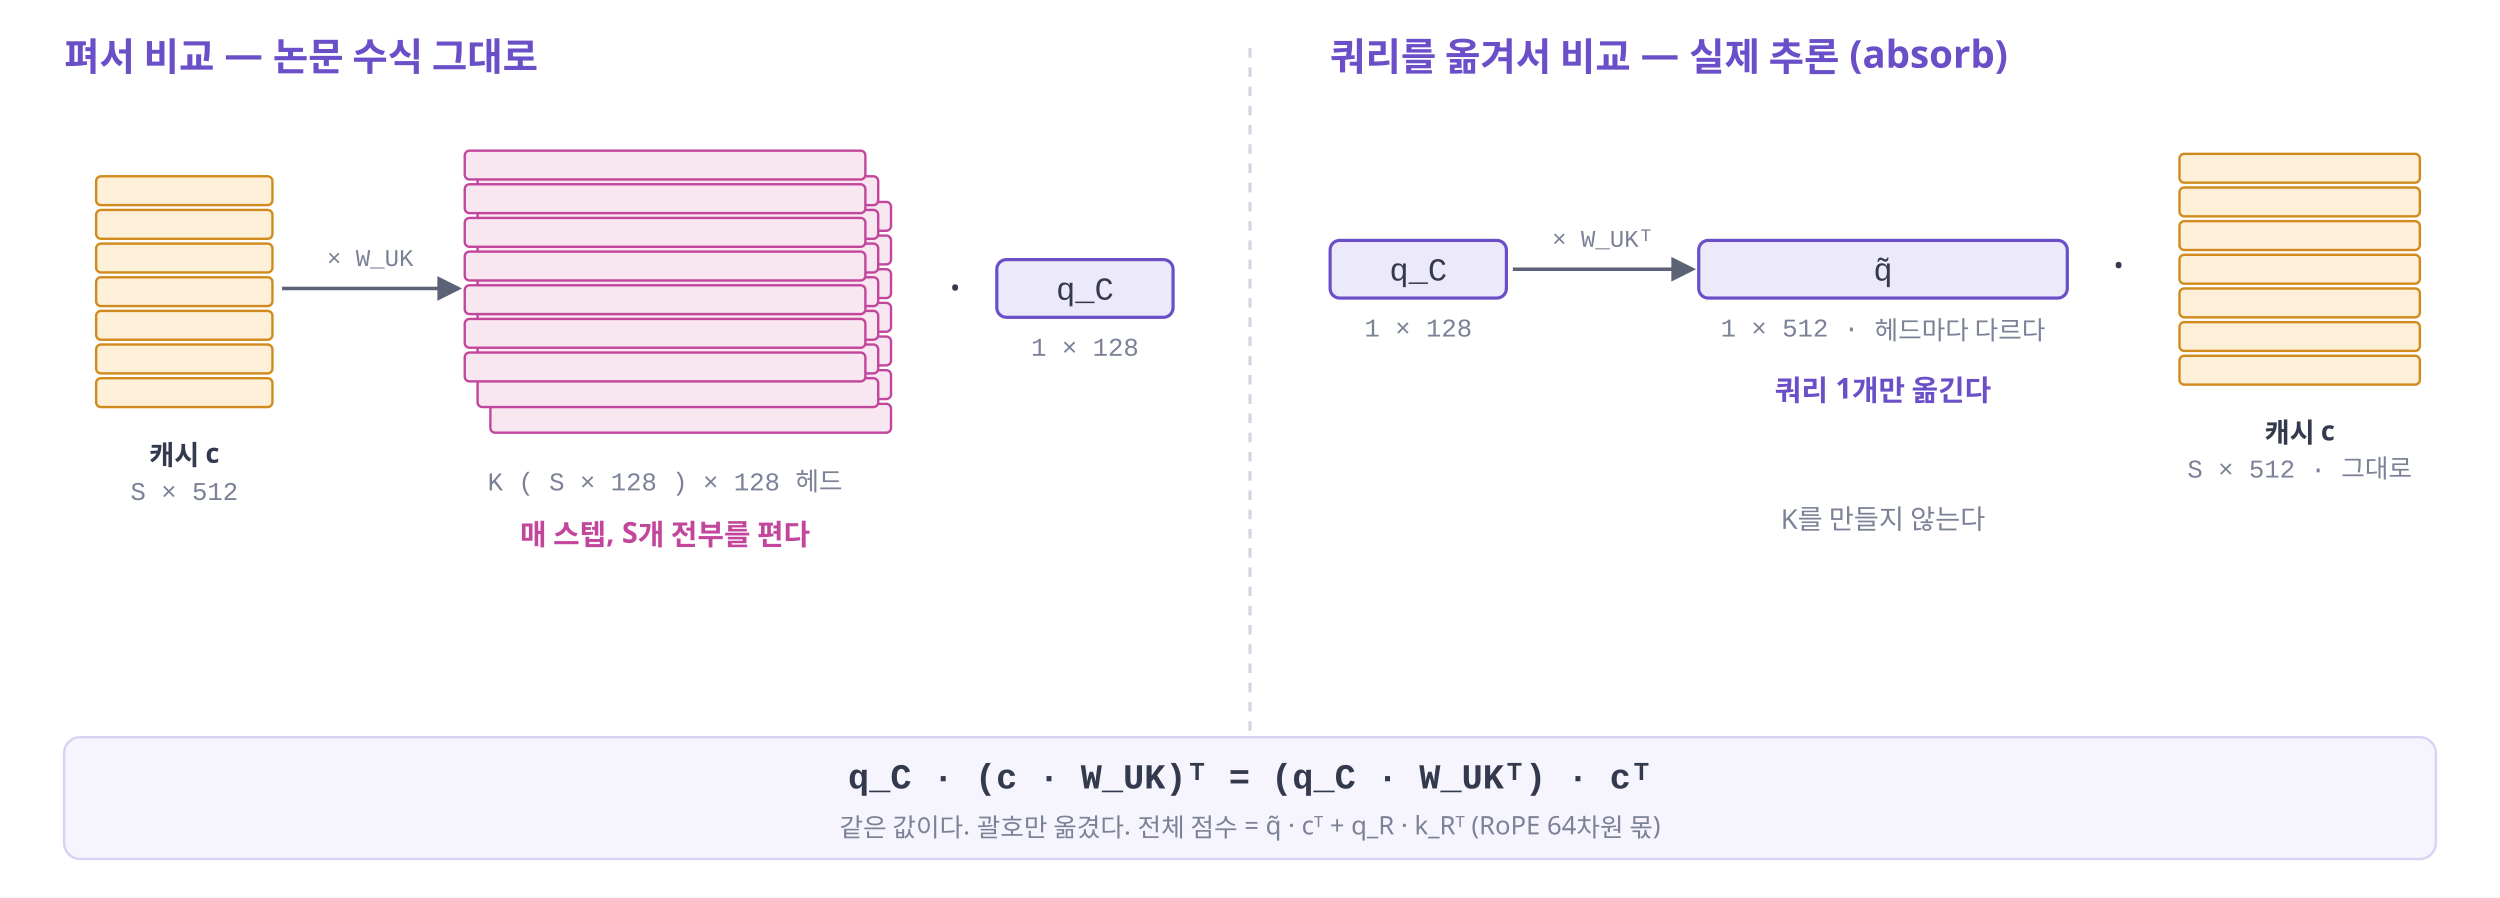
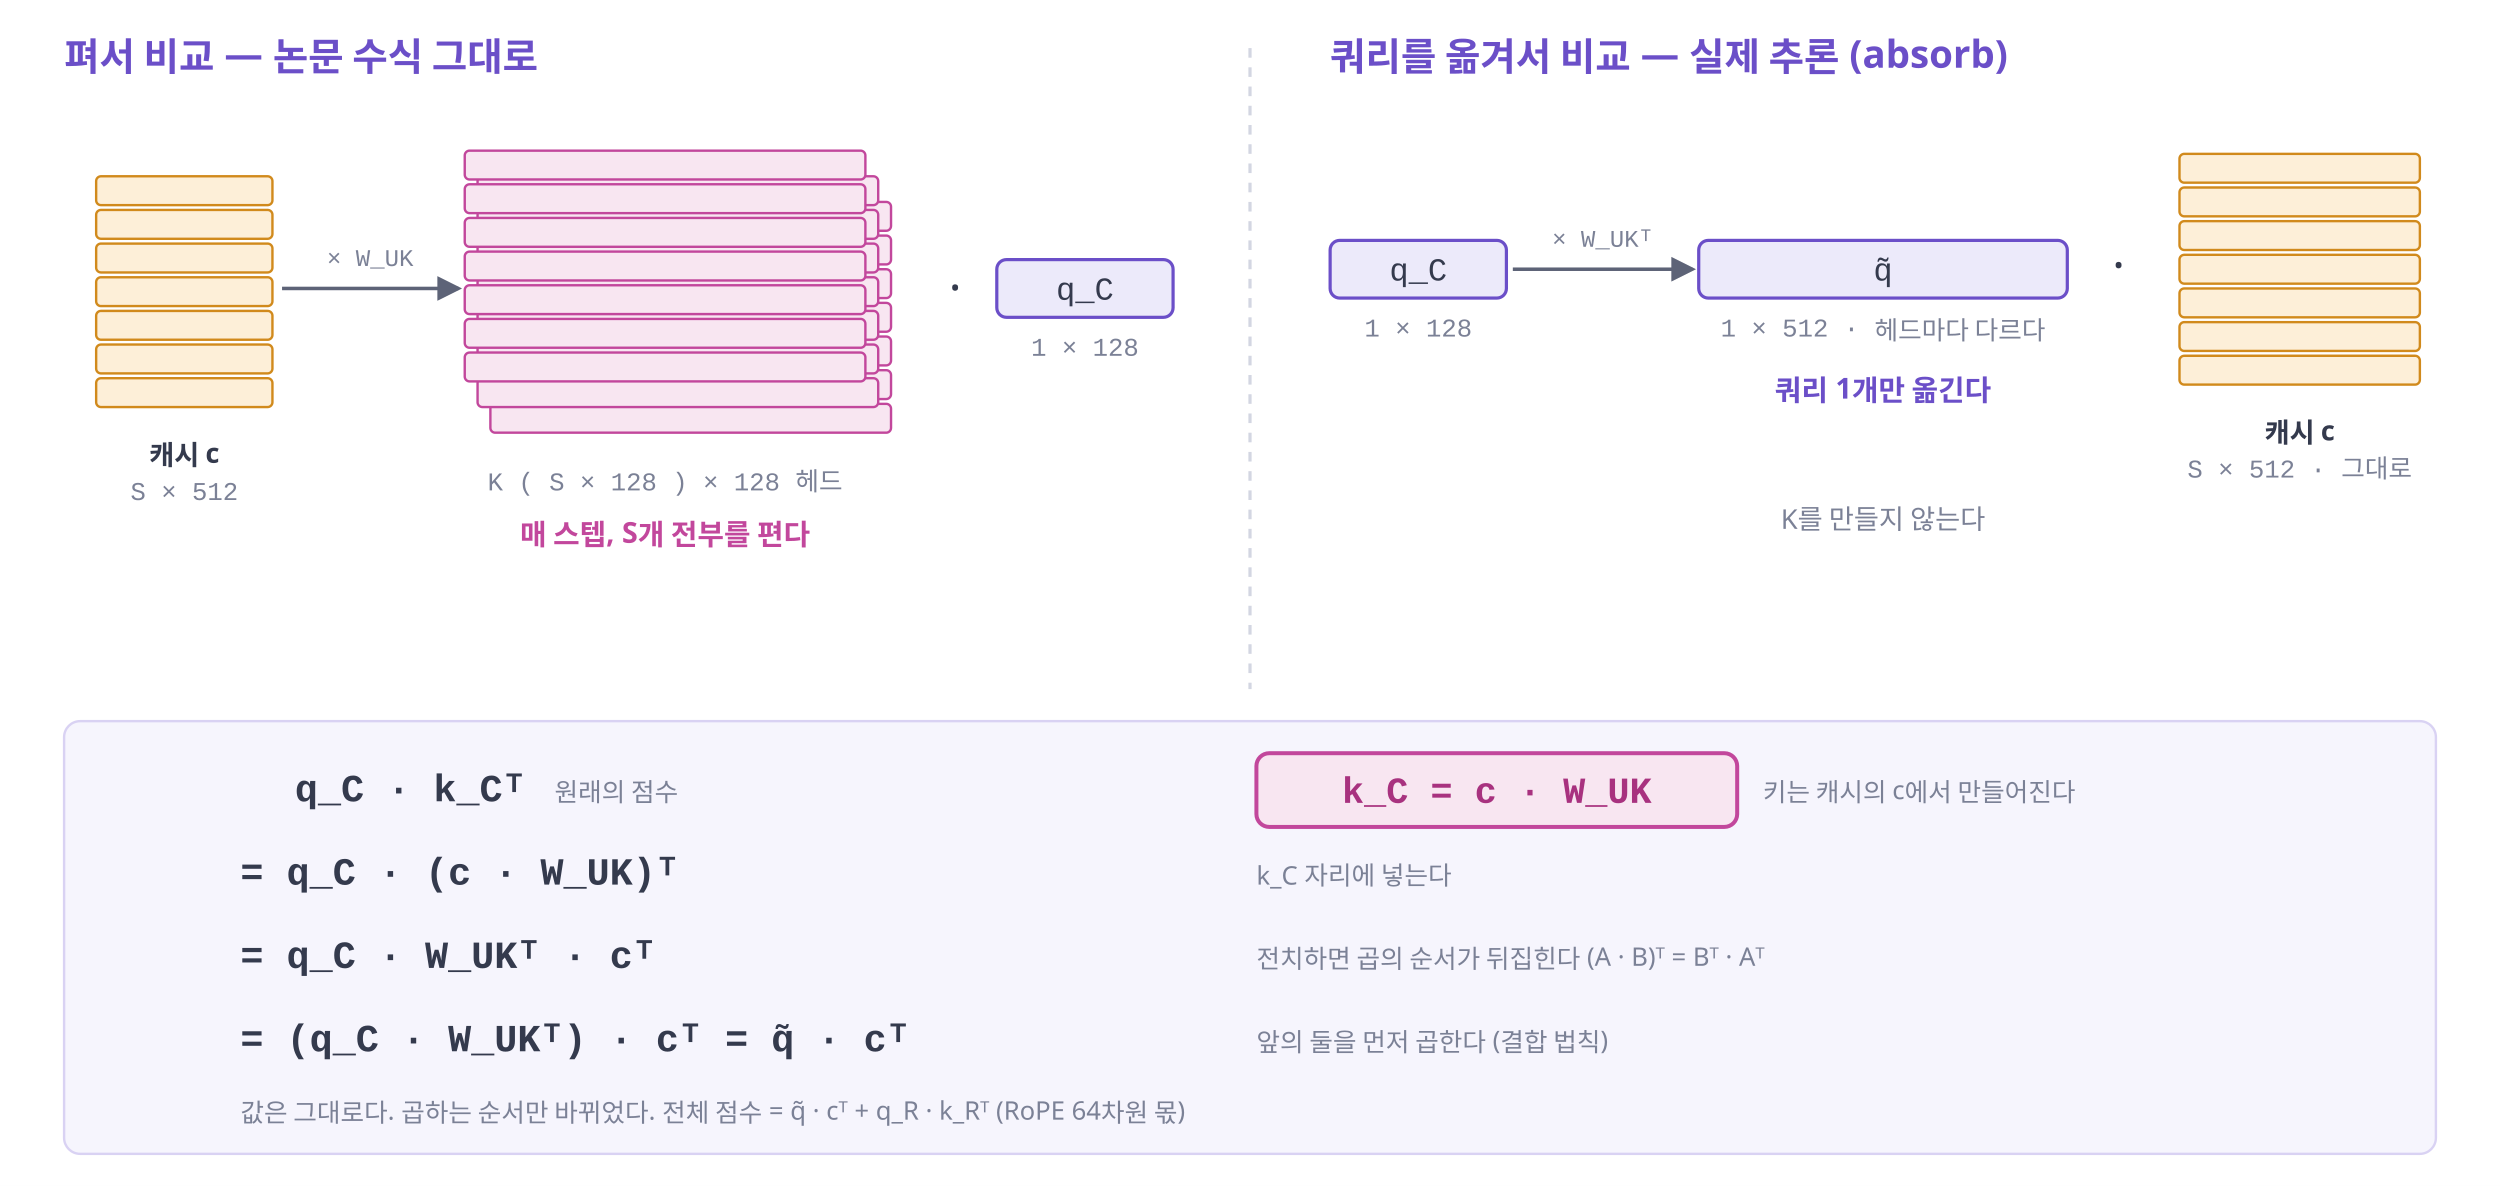
- <svg xmlns="http://www.w3.org/2000/svg" viewBox="0 0 1560 560" width="1560" height="560">
+ <svg xmlns="http://www.w3.org/2000/svg" viewBox="0 0 1560 740" width="1560" height="740">
  <defs>
    <marker id="ah" viewBox="0 0 10 10" refX="8.5" refY="5" markerWidth="7" markerHeight="7" orient="auto-start-reverse">
      <path d="M0,0 L10,5 L0,10 z" fill="#5d6377" />
    </marker>
  </defs>
  <rect width="100%" height="100%" fill="#ffffff" />
  <text x="40" y="44" font-family="'Noto Sans KR','Malgun Gothic',sans-serif" font-size="24" text-anchor="start" font-weight="700" fill="#6b4fc8">펴서 비교 — 논문 수식 그대로</text>
  <rect x="60" y="110" width="110" height="18" rx="3" fill="#fdefd8" stroke="#d18a1c" stroke-width="1.5" />
  <rect x="60" y="131" width="110" height="18" rx="3" fill="#fdefd8" stroke="#d18a1c" stroke-width="1.5" />
  <rect x="60" y="152" width="110" height="18" rx="3" fill="#fdefd8" stroke="#d18a1c" stroke-width="1.5" />
  <rect x="60" y="173" width="110" height="18" rx="3" fill="#fdefd8" stroke="#d18a1c" stroke-width="1.5" />
  <rect x="60" y="194" width="110" height="18" rx="3" fill="#fdefd8" stroke="#d18a1c" stroke-width="1.5" />
  <rect x="60" y="215" width="110" height="18" rx="3" fill="#fdefd8" stroke="#d18a1c" stroke-width="1.5" />
  <rect x="60" y="236" width="110" height="18" rx="3" fill="#fdefd8" stroke="#d18a1c" stroke-width="1.5" />
  <text x="115" y="290" font-family="'Noto Sans KR','Malgun Gothic',sans-serif" font-size="17" text-anchor="middle" font-weight="600" fill="#343a4d">캐시 c</text>
  <text x="115" y="312" font-family="Consolas,'Courier New',monospace" font-size="16" text-anchor="middle" font-weight="400" fill="#7b8196">S × 512</text>
  <line x1="176" y1="180" x2="286" y2="180" stroke="#5d6377" stroke-width="2.2" marker-end="url(#ah)" />
  <text x="231" y="166" font-family="Consolas,'Courier New',monospace" font-size="15" text-anchor="middle" font-weight="400" fill="#7b8196">× W_UK</text>
  <rect x="306" y="126" width="250" height="18" rx="3" fill="#f8e6f1" stroke="#c2479c" stroke-width="1.5" />
  <rect x="306" y="147" width="250" height="18" rx="3" fill="#f8e6f1" stroke="#c2479c" stroke-width="1.5" />
  <rect x="306" y="168" width="250" height="18" rx="3" fill="#f8e6f1" stroke="#c2479c" stroke-width="1.5" />
  <rect x="306" y="189" width="250" height="18" rx="3" fill="#f8e6f1" stroke="#c2479c" stroke-width="1.5" />
  <rect x="306" y="210" width="250" height="18" rx="3" fill="#f8e6f1" stroke="#c2479c" stroke-width="1.5" />
  <rect x="306" y="231" width="250" height="18" rx="3" fill="#f8e6f1" stroke="#c2479c" stroke-width="1.5" />
  <rect x="306" y="252" width="250" height="18" rx="3" fill="#f8e6f1" stroke="#c2479c" stroke-width="1.5" />
  <rect x="298" y="110" width="250" height="18" rx="3" fill="#f8e6f1" stroke="#c2479c" stroke-width="1.5" />
  <rect x="298" y="131" width="250" height="18" rx="3" fill="#f8e6f1" stroke="#c2479c" stroke-width="1.5" />
  <rect x="298" y="152" width="250" height="18" rx="3" fill="#f8e6f1" stroke="#c2479c" stroke-width="1.5" />
  <rect x="298" y="173" width="250" height="18" rx="3" fill="#f8e6f1" stroke="#c2479c" stroke-width="1.5" />
  <rect x="298" y="194" width="250" height="18" rx="3" fill="#f8e6f1" stroke="#c2479c" stroke-width="1.5" />
  <rect x="298" y="215" width="250" height="18" rx="3" fill="#f8e6f1" stroke="#c2479c" stroke-width="1.5" />
  <rect x="298" y="236" width="250" height="18" rx="3" fill="#f8e6f1" stroke="#c2479c" stroke-width="1.5" />
  <rect x="290" y="94" width="250" height="18" rx="3" fill="#f8e6f1" stroke="#c2479c" stroke-width="1.5" />
  <rect x="290" y="115" width="250" height="18" rx="3" fill="#f8e6f1" stroke="#c2479c" stroke-width="1.5" />
  <rect x="290" y="136" width="250" height="18" rx="3" fill="#f8e6f1" stroke="#c2479c" stroke-width="1.5" />
  <rect x="290" y="157" width="250" height="18" rx="3" fill="#f8e6f1" stroke="#c2479c" stroke-width="1.5" />
  <rect x="290" y="178" width="250" height="18" rx="3" fill="#f8e6f1" stroke="#c2479c" stroke-width="1.5" />
  <rect x="290" y="199" width="250" height="18" rx="3" fill="#f8e6f1" stroke="#c2479c" stroke-width="1.5" />
  <rect x="290" y="220" width="250" height="18" rx="3" fill="#f8e6f1" stroke="#c2479c" stroke-width="1.5" />
  <text x="415" y="306" font-family="Consolas,'Courier New',monospace" font-size="16" text-anchor="middle" font-weight="400" fill="#7b8196">K  ( S × 128 )  × 128 헤드</text>
  <text x="415" y="340" font-family="'Noto Sans KR','Malgun Gothic',sans-serif" font-size="18" text-anchor="middle" font-weight="700" fill="#c2479c">매 스텝, S개 전부를 편다</text>
  <text x="596" y="190" font-family="'Noto Sans KR','Malgun Gothic',sans-serif" font-size="30" text-anchor="middle" font-weight="400" fill="#343a4d">·</text>
  <rect x="622" y="162" width="110" height="36" rx="6" fill="#eceafa" stroke="#6b4fc8" stroke-width="2" />
  <text x="677.0" y="187.0" font-family="Consolas,'Courier New',monospace" font-size="20" text-anchor="middle" font-weight="400" fill="#343a4d">q_C</text>
  <text x="677.0" y="222" font-family="Consolas,'Courier New',monospace" font-size="16" text-anchor="middle" font-weight="400" fill="#7b8196">1 × 128</text>
-   <line x1="780" y1="30" x2="780" y2="520" stroke="#d3d6e2" stroke-width="2" stroke-dasharray="6 6" />
+   <line x1="780" y1="30" x2="780" y2="430" stroke="#d3d6e2" stroke-width="2" stroke-dasharray="6 6" />
  <text x="830" y="44" font-family="'Noto Sans KR','Malgun Gothic',sans-serif" font-size="24" text-anchor="start" font-weight="700" fill="#6b4fc8">쿼리를 옮겨서 비교 — 실제 추론 (absorb)</text>
  <rect x="830" y="150" width="110" height="36" rx="6" fill="#eceafa" stroke="#6b4fc8" stroke-width="2" />
  <text x="885.0" y="175.0" font-family="Consolas,'Courier New',monospace" font-size="20" text-anchor="middle" font-weight="400" fill="#343a4d">q_C</text>
  <text x="885.0" y="210" font-family="Consolas,'Courier New',monospace" font-size="16" text-anchor="middle" font-weight="400" fill="#7b8196">1 × 128</text>
  <line x1="944" y1="168" x2="1056" y2="168" stroke="#5d6377" stroke-width="2.2" marker-end="url(#ah)" />
  <text x="1000" y="154" font-family="Consolas,'Courier New',monospace" font-size="15" text-anchor="middle" font-weight="400" fill="#7b8196">× W_UKᵀ</text>
  <rect x="1060" y="150" width="230" height="36" rx="6" fill="#eceafa" stroke="#6b4fc8" stroke-width="2" />
  <text x="1175.0" y="175.0" font-family="Consolas,'Courier New',monospace" font-size="20" text-anchor="middle" font-weight="400" fill="#343a4d">q̃</text>
  <text x="1175.0" y="210" font-family="Consolas,'Courier New',monospace" font-size="16" text-anchor="middle" font-weight="400" fill="#7b8196">1 × 512  ·  헤드마다 다르다</text>
  <text x="1175" y="250" font-family="'Noto Sans KR','Malgun Gothic',sans-serif" font-size="18" text-anchor="middle" font-weight="700" fill="#6b4fc8">쿼리 1개만 옮긴다</text>
  <text x="1322" y="176" font-family="'Noto Sans KR','Malgun Gothic',sans-serif" font-size="30" text-anchor="middle" font-weight="400" fill="#343a4d">·</text>
  <rect x="1360" y="96" width="150" height="18" rx="3" fill="#fdefd8" stroke="#d18a1c" stroke-width="1.5" />
  <rect x="1360" y="117" width="150" height="18" rx="3" fill="#fdefd8" stroke="#d18a1c" stroke-width="1.5" />
  <rect x="1360" y="138" width="150" height="18" rx="3" fill="#fdefd8" stroke="#d18a1c" stroke-width="1.5" />
  <rect x="1360" y="159" width="150" height="18" rx="3" fill="#fdefd8" stroke="#d18a1c" stroke-width="1.5" />
  <rect x="1360" y="180" width="150" height="18" rx="3" fill="#fdefd8" stroke="#d18a1c" stroke-width="1.5" />
  <rect x="1360" y="201" width="150" height="18" rx="3" fill="#fdefd8" stroke="#d18a1c" stroke-width="1.5" />
  <rect x="1360" y="222" width="150" height="18" rx="3" fill="#fdefd8" stroke="#d18a1c" stroke-width="1.5" />
  <text x="1435" y="276" font-family="'Noto Sans KR','Malgun Gothic',sans-serif" font-size="17" text-anchor="middle" font-weight="600" fill="#343a4d">캐시 c</text>
  <text x="1435" y="298" font-family="Consolas,'Courier New',monospace" font-size="16" text-anchor="middle" font-weight="400" fill="#7b8196">S × 512  ·  그대로</text>
  <text x="1175" y="330" font-family="'Noto Sans KR','Malgun Gothic',sans-serif" font-size="17" text-anchor="middle" font-weight="400" fill="#7b8196">K를 만들지 않는다</text>
-   <rect x="40" y="460" width="1480" height="76" rx="10" fill="#f6f5fd" stroke="#d9d2f3" stroke-width="1.5" />
-   <text x="780" y="492" font-family="Consolas,'Courier New',monospace" font-size="22" text-anchor="middle" font-weight="700" fill="#343a4d">q_C · (c · W_UK)ᵀ   =   (q_C · W_UKᵀ) · cᵀ</text>
-   <text x="780" y="522" font-family="'Noto Sans KR','Malgun Gothic',sans-serif" font-size="16" text-anchor="middle" font-weight="400" fill="#7b8196">같은 값이다. 괄호만 옮겼다.   전체 점수 = q̃ · cᵀ  +  q_R · k_Rᵀ (RoPE 64차원 몫)</text>
+   <rect x="40" y="450" width="1480" height="270" rx="10" fill="#f6f5fd" stroke="#d9d2f3" stroke-width="1.5" />
+   <text x="184" y="500" font-family="Consolas,'Courier New',monospace" font-size="24" text-anchor="start" font-weight="700" fill="#343a4d">q_C · k_Cᵀ</text>
+   <text x="346" y="500" font-family="'Noto Sans KR','Malgun Gothic',sans-serif" font-size="16" text-anchor="start" font-weight="400" fill="#7b8196">원래의 점수</text>
+   <rect x="784" y="470" width="300" height="46" rx="8" fill="#f8e6f1" stroke="#c2479c" stroke-width="2.5" />
+   <text x="934" y="501" font-family="Consolas,'Courier New',monospace" font-size="23" text-anchor="middle" font-weight="700" fill="#a8327f">k_C = c · W_UK</text>
+   <text x="1100" y="500" font-family="'Noto Sans KR','Malgun Gothic',sans-serif" font-size="16" text-anchor="start" font-weight="400" fill="#7b8196">키는 캐시의 c에서 만들어진다</text>
+   <text x="150" y="552" font-family="Consolas,'Courier New',monospace" font-size="24" text-anchor="start" font-weight="700" fill="#343a4d">= q_C · (c · W_UK)ᵀ</text>
+   <text x="784" y="552" font-family="'Noto Sans KR','Malgun Gothic',sans-serif" font-size="16" text-anchor="start" font-weight="400" fill="#7b8196">k_C 자리에 넣는다</text>
+   <text x="150" y="604" font-family="Consolas,'Courier New',monospace" font-size="24" text-anchor="start" font-weight="700" fill="#343a4d">= q_C · W_UKᵀ · cᵀ</text>
+   <text x="784" y="604" font-family="'Noto Sans KR','Malgun Gothic',sans-serif" font-size="16" text-anchor="start" font-weight="400" fill="#7b8196">전치하면 곱의 순서가 뒤집힌다   (A · B)ᵀ = Bᵀ · Aᵀ</text>
+   <text x="150" y="656" font-family="Consolas,'Courier New',monospace" font-size="24" text-anchor="start" font-weight="700" fill="#343a4d">= (q_C · W_UKᵀ) · cᵀ  =  q̃ · cᵀ</text>
+   <text x="784" y="656" font-family="'Noto Sans KR','Malgun Gothic',sans-serif" font-size="16" text-anchor="start" font-weight="400" fill="#7b8196">앞의 둘을 먼저 곱한다 (결합 법칙)</text>
+   <text x="150" y="700" font-family="'Noto Sans KR','Malgun Gothic',sans-serif" font-size="16" text-anchor="start" font-weight="400" fill="#7b8196">값은 그대로다. 곱하는 순서만 바뀌었다.    전체 점수 = q̃ · cᵀ + q_R · k_Rᵀ (RoPE 64차원 몫)</text>
</svg>
